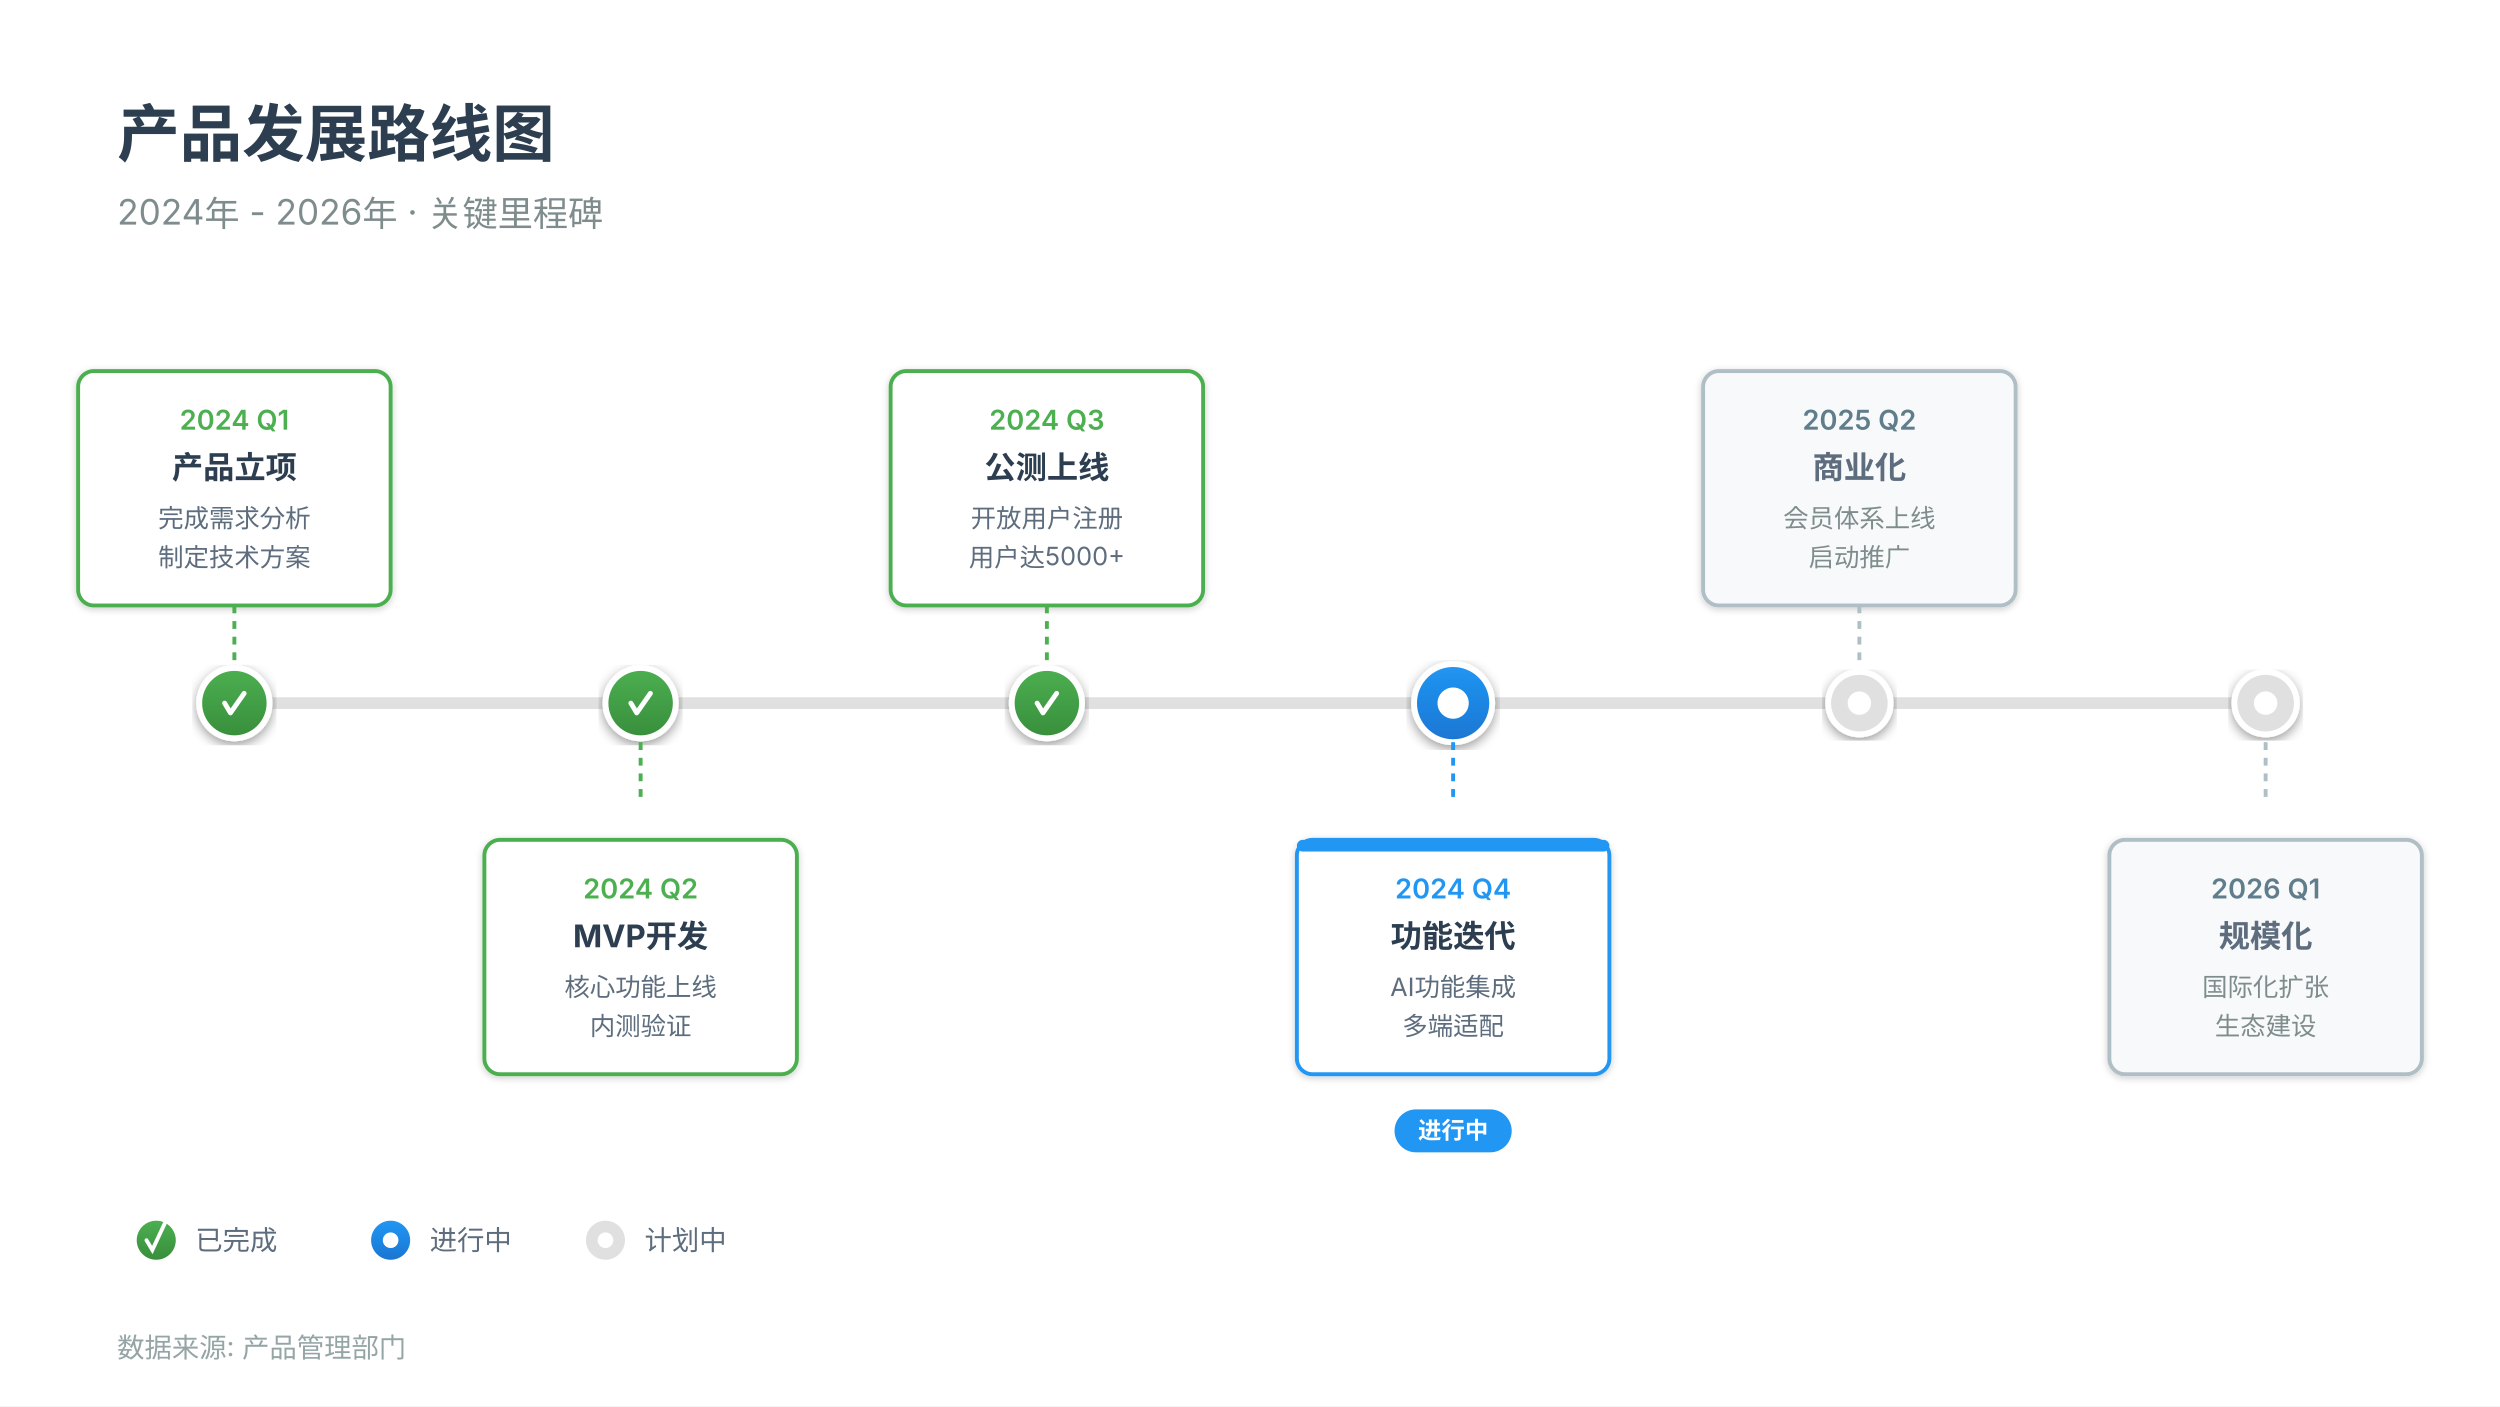
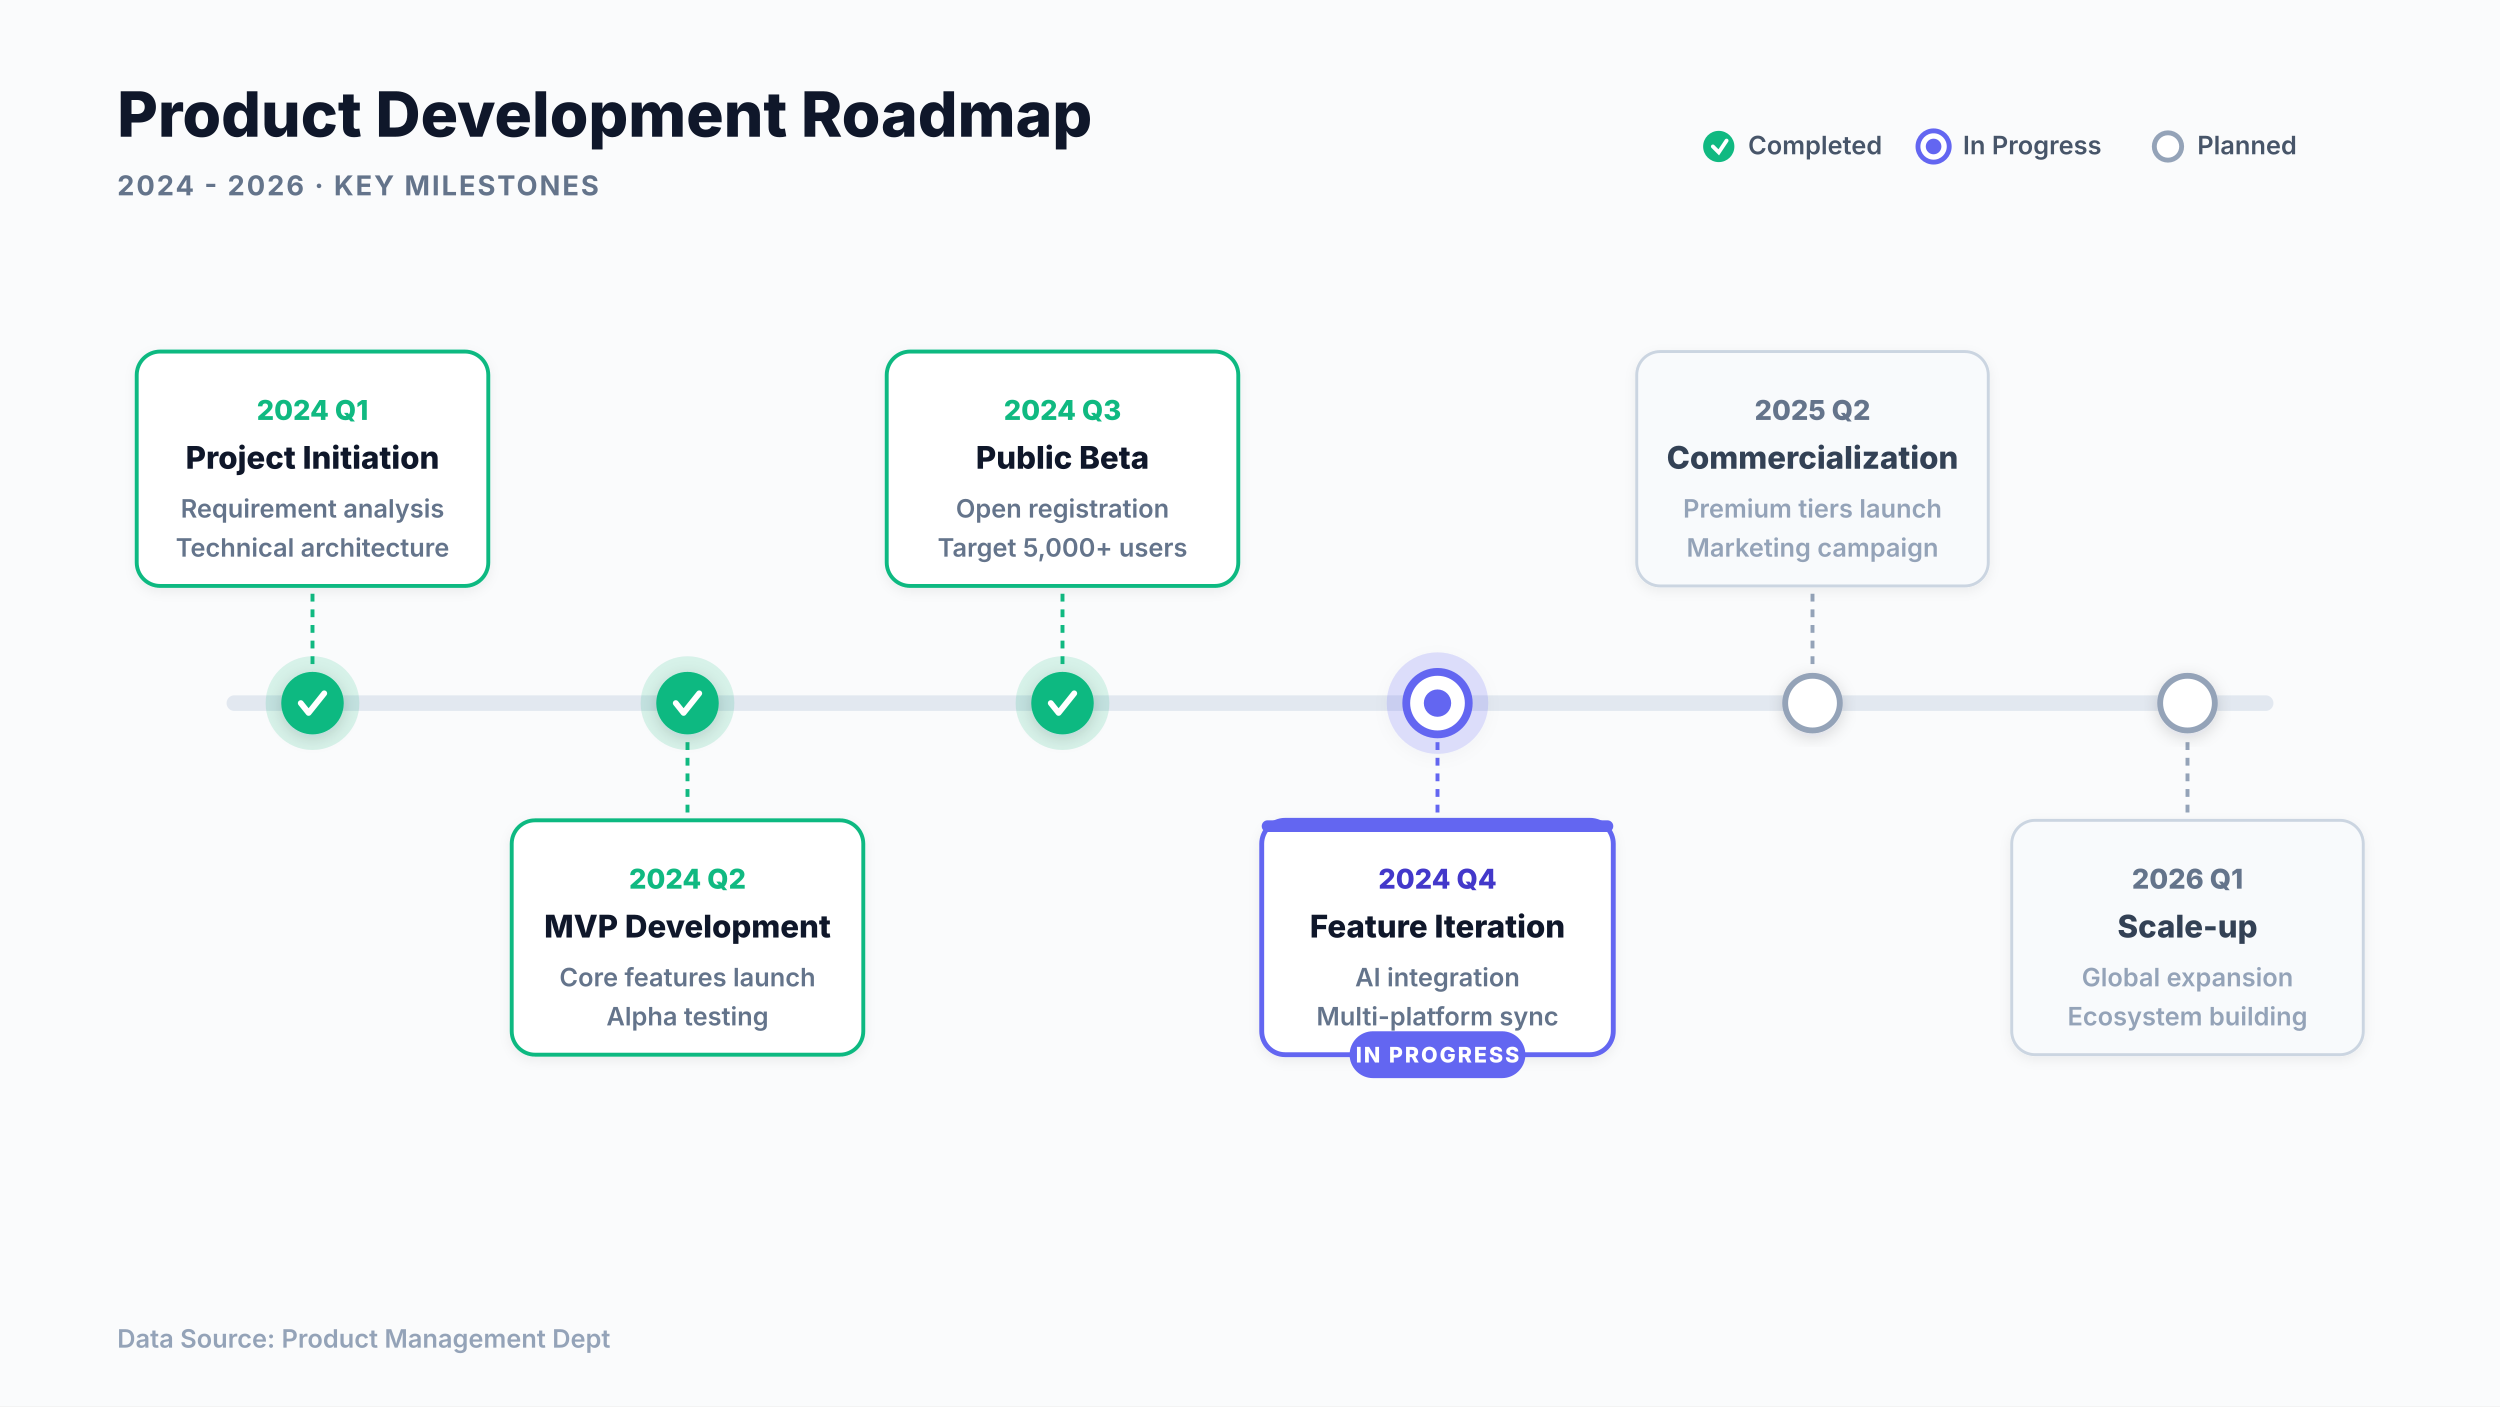
<svg xmlns="http://www.w3.org/2000/svg" viewBox="0 0 1280 720" width="1280" height="720">
  <defs>
-     <linearGradient id="nodeGrad1" x1="0%" y1="0%" x2="0%" y2="100%">
-       <stop offset="0%" style="stop-color:#2196F3;stop-opacity:1" />
-       <stop offset="100%" style="stop-color:#1976D2;stop-opacity:1" />
+     <linearGradient id="trackGrad" x1="0%" y1="0%" x2="100%" y2="0%">
+       <stop offset="0%" stop-color="#10B981" />
+       <stop offset="68.8%" stop-color="#10B981" />
+       <stop offset="100%" stop-color="#6366F1" />
    </linearGradient>
-     <linearGradient id="nodeGrad2" x1="0%" y1="0%" x2="0%" y2="100%">
-       <stop offset="0%" style="stop-color:#4CAF50;stop-opacity:1" />
-       <stop offset="100%" style="stop-color:#388E3C;stop-opacity:1" />
-     </linearGradient>
-     <linearGradient id="nodeGrad3" x1="0%" y1="0%" x2="0%" y2="100%">
-       <stop offset="0%" style="stop-color:#9C27B0;stop-opacity:1" />
-       <stop offset="100%" style="stop-color:#7B1FA2;stop-opacity:1" />
-     </linearGradient>
-     <filter id="nodeShadow">
-       <feGaussianBlur in="SourceAlpha" stdDeviation="3" />
-       <feOffset dx="0" dy="2" />
-       <feComponentTransfer>
-         <feFuncA type="linear" slope="0.4" />
-       </feComponentTransfer>
+     <filter id="nodeShadow" x="-30%" y="-30%" width="160%" height="160%">
+       <feGaussianBlur in="SourceAlpha" stdDeviation="4" />
+       <feOffset dx="0" dy="2" result="offsetblur" />
+       <feFlood flood-color="#0F172A" flood-opacity="0.15" result="shadowColor" />
+       <feComposite in="shadowColor" in2="offsetblur" operator="in" result="shadow" />
      <feMerge>
-         <feMergeNode />
+         <feMergeNode in="shadow" />
        <feMergeNode in="SourceGraphic" />
      </feMerge>
    </filter>
-     <filter id="cardShadow">
-       <feGaussianBlur in="SourceAlpha" stdDeviation="2" />
-       <feOffset dx="0" dy="1" />
-       <feComponentTransfer>
-         <feFuncA type="linear" slope="0.2" />
-       </feComponentTransfer>
+     <filter id="cardShadow" x="-10%" y="-10%" width="120%" height="120%">
+       <feGaussianBlur in="SourceAlpha" stdDeviation="3" />
+       <feOffset dx="0" dy="2" result="offsetblur" />
+       <feFlood flood-color="#0F172A" flood-opacity="0.06" result="shadowColor" />
+       <feComposite in="shadowColor" in2="offsetblur" operator="in" result="shadow" />
      <feMerge>
-         <feMergeNode />
+         <feMergeNode in="shadow" />
        <feMergeNode in="SourceGraphic" />
      </feMerge>
    </filter>
  </defs>
-   <rect width="1280" height="720" fill="#FFFFFF" />
-   <text x="60" y="80" font-family="-apple-system, BlinkMacSystemFont, 'Segoe UI', sans-serif" font-size="32" font-weight="bold" fill="#2C3E50">
-     <tspan>产品发展路线图</tspan>
-   </text>
-   <text x="60" y="115" font-family="-apple-system, BlinkMacSystemFont, 'Segoe UI', sans-serif" font-size="18" fill="#7F8C8D">
-     <tspan>2024年 - 2026年 · 关键里程碑</tspan>
-   </text>
-   <g id="timeline">
-     <line x1="120" y1="360" x2="1160" y2="360" stroke="#E0E0E0" stroke-width="6" stroke-linecap="round" />
-     <defs>
-       <linearGradient id="progressGrad" x1="0%" y1="0%" x2="100%" y2="0%">
-         <stop offset="0%" style="stop-color:#2196F3;stop-opacity:1" />
-         <stop offset="100%" style="stop-color:#4CAF50;stop-opacity:1" />
-       </linearGradient>
-     </defs>
-     <line x1="120" y1="360" x2="640" y2="360" stroke="url(#progressGrad)" stroke-width="6" stroke-linecap="round" />
-     <g id="milestone1">
-       <circle cx="120" cy="360" r="18" fill="url(#nodeGrad2)" stroke="#FFFFFF" stroke-width="3" filter="url(#nodeShadow)" />
-       <path d="M 115,360 L 118,365 L 125,355" stroke="#FFFFFF" stroke-width="2.5" fill="none" stroke-linecap="round" stroke-linejoin="round" />
-       <rect x="40" y="190" width="160" height="120" rx="8" fill="#FFFFFF" stroke="#4CAF50" stroke-width="2" filter="url(#cardShadow)" />
-       <text x="120" y="220" font-family="-apple-system, BlinkMacSystemFont, 'Segoe UI', sans-serif" font-size="14" font-weight="600" fill="#4CAF50" text-anchor="middle">
-         <tspan>2024 Q1</tspan>
-       </text>
-       <text x="120" y="245" font-family="-apple-system, BlinkMacSystemFont, 'Segoe UI', sans-serif" font-size="16" font-weight="bold" fill="#2C3E50" text-anchor="middle">
-         <tspan>产品立项</tspan>
-       </text>
-       <text x="120" y="270" font-family="-apple-system, BlinkMacSystemFont, 'Segoe UI', sans-serif" font-size="13" fill="#5D6D7E" text-anchor="middle">
-         <tspan>完成需求分析</tspan>
-       </text>
-       <text x="120" y="290" font-family="-apple-system, BlinkMacSystemFont, 'Segoe UI', sans-serif" font-size="13" fill="#5D6D7E" text-anchor="middle">
-         <tspan>制定技术方案</tspan>
-       </text>
-       <line x1="120" y1="310" x2="120" y2="340" stroke="#4CAF50" stroke-width="2" stroke-dasharray="4,4" />
-     </g>
-     <g id="milestone2">
-       <circle cx="328" cy="360" r="18" fill="url(#nodeGrad2)" stroke="#FFFFFF" stroke-width="3" filter="url(#nodeShadow)" />
-       <path d="M 323,360 L 326,365 L 333,355" stroke="#FFFFFF" stroke-width="2.5" fill="none" stroke-linecap="round" stroke-linejoin="round" />
-       <rect x="248" y="430" width="160" height="120" rx="8" fill="#FFFFFF" stroke="#4CAF50" stroke-width="2" filter="url(#cardShadow)" />
-       <text x="328" y="460" font-family="-apple-system, BlinkMacSystemFont, 'Segoe UI', sans-serif" font-size="14" font-weight="600" fill="#4CAF50" text-anchor="middle">
-         <tspan>2024 Q2</tspan>
-       </text>
-       <text x="328" y="485" font-family="-apple-system, BlinkMacSystemFont, 'Segoe UI', sans-serif" font-size="16" font-weight="bold" fill="#2C3E50" text-anchor="middle">
-         <tspan>MVP开发</tspan>
-       </text>
-       <text x="328" y="510" font-family="-apple-system, BlinkMacSystemFont, 'Segoe UI', sans-serif" font-size="13" fill="#5D6D7E" text-anchor="middle">
-         <tspan>核心功能上线</tspan>
-       </text>
-       <text x="328" y="530" font-family="-apple-system, BlinkMacSystemFont, 'Segoe UI', sans-serif" font-size="13" fill="#5D6D7E" text-anchor="middle">
-         <tspan>内测验证</tspan>
-       </text>
-       <line x1="328" y1="380" x2="328" y2="410" stroke="#4CAF50" stroke-width="2" stroke-dasharray="4,4" />
-     </g>
-     <g id="milestone3">
-       <circle cx="536" cy="360" r="18" fill="url(#nodeGrad2)" stroke="#FFFFFF" stroke-width="3" filter="url(#nodeShadow)" />
-       <path d="M 531,360 L 534,365 L 541,355" stroke="#FFFFFF" stroke-width="2.5" fill="none" stroke-linecap="round" stroke-linejoin="round" />
-       <rect x="456" y="190" width="160" height="120" rx="8" fill="#FFFFFF" stroke="#4CAF50" stroke-width="2" filter="url(#cardShadow)" />
-       <text x="536" y="220" font-family="-apple-system, BlinkMacSystemFont, 'Segoe UI', sans-serif" font-size="14" font-weight="600" fill="#4CAF50" text-anchor="middle">
-         <tspan>2024 Q3</tspan>
-       </text>
-       <text x="536" y="245" font-family="-apple-system, BlinkMacSystemFont, 'Segoe UI', sans-serif" font-size="16" font-weight="bold" fill="#2C3E50" text-anchor="middle">
-         <tspan>公测上线</tspan>
-       </text>
-       <text x="536" y="270" font-family="-apple-system, BlinkMacSystemFont, 'Segoe UI', sans-serif" font-size="13" fill="#5D6D7E" text-anchor="middle">
-         <tspan>开放用户注册</tspan>
-       </text>
-       <text x="536" y="290" font-family="-apple-system, BlinkMacSystemFont, 'Segoe UI', sans-serif" font-size="13" fill="#5D6D7E" text-anchor="middle">
-         <tspan>用户达5000+</tspan>
-       </text>
-       <line x1="536" y1="310" x2="536" y2="340" stroke="#4CAF50" stroke-width="2" stroke-dasharray="4,4" />
-     </g>
-     <g id="milestone4">
-       <circle cx="744" cy="360" r="20" fill="url(#nodeGrad1)" stroke="#FFFFFF" stroke-width="3" filter="url(#nodeShadow)" />
-       <circle cx="744" cy="360" r="8" fill="#FFFFFF" />
-       <rect x="664" y="430" width="160" height="120" rx="8" fill="#FFFFFF" stroke="#2196F3" stroke-width="2" filter="url(#cardShadow)" />
-       <rect x="664" y="430" width="160" height="6" rx="3" fill="#2196F3" />
-       <text x="744" y="460" font-family="-apple-system, BlinkMacSystemFont, 'Segoe UI', sans-serif" font-size="14" font-weight="600" fill="#2196F3" text-anchor="middle">
-         <tspan>2024 Q4</tspan>
-       </text>
-       <text x="744" y="485" font-family="-apple-system, BlinkMacSystemFont, 'Segoe UI', sans-serif" font-size="16" font-weight="bold" fill="#2C3E50" text-anchor="middle">
-         <tspan>功能迭代</tspan>
-       </text>
-       <text x="744" y="510" font-family="-apple-system, BlinkMacSystemFont, 'Segoe UI', sans-serif" font-size="13" fill="#5D6D7E" text-anchor="middle">
-         <tspan>AI功能集成</tspan>
-       </text>
-       <text x="744" y="530" font-family="-apple-system, BlinkMacSystemFont, 'Segoe UI', sans-serif" font-size="13" fill="#5D6D7E" text-anchor="middle">
-         <tspan>多端适配</tspan>
-       </text>
-       <line x1="744" y1="380" x2="744" y2="410" stroke="#2196F3" stroke-width="2" stroke-dasharray="4,4" />
-       <rect x="714" y="568" width="60" height="22" rx="11" fill="#2196F3" />
-       <text x="744" y="583" font-family="-apple-system, BlinkMacSystemFont, 'Segoe UI', sans-serif" font-size="12" font-weight="600" fill="#FFFFFF" text-anchor="middle">
-         <tspan>进行中</tspan>
-       </text>
-     </g>
-     <g id="milestone5">
-       <circle cx="952" cy="360" r="16" fill="#E0E0E0" stroke="#FFFFFF" stroke-width="3" filter="url(#nodeShadow)" />
-       <circle cx="952" cy="360" r="6" fill="#FFFFFF" />
-       <rect x="872" y="190" width="160" height="120" rx="8" fill="#F8F9FA" stroke="#B0BEC5" stroke-width="2" filter="url(#cardShadow)" />
-       <text x="952" y="220" font-family="-apple-system, BlinkMacSystemFont, 'Segoe UI', sans-serif" font-size="14" font-weight="600" fill="#607D8B" text-anchor="middle">
-         <tspan>2025 Q2</tspan>
-       </text>
-       <text x="952" y="245" font-family="-apple-system, BlinkMacSystemFont, 'Segoe UI', sans-serif" font-size="16" font-weight="bold" fill="#5D6D7E" text-anchor="middle">
-         <tspan>商业化</tspan>
-       </text>
-       <text x="952" y="270" font-family="-apple-system, BlinkMacSystemFont, 'Segoe UI', sans-serif" font-size="13" fill="#7F8C8D" text-anchor="middle">
-         <tspan>会员体系上线</tspan>
-       </text>
-       <text x="952" y="290" font-family="-apple-system, BlinkMacSystemFont, 'Segoe UI', sans-serif" font-size="13" fill="#7F8C8D" text-anchor="middle">
-         <tspan>启动推广</tspan>
-       </text>
-       <line x1="952" y1="310" x2="952" y2="340" stroke="#B0BEC5" stroke-width="2" stroke-dasharray="4,4" />
-     </g>
-     <g id="milestone6">
-       <circle cx="1160" cy="360" r="16" fill="#E0E0E0" stroke="#FFFFFF" stroke-width="3" filter="url(#nodeShadow)" />
-       <circle cx="1160" cy="360" r="6" fill="#FFFFFF" />
-       <rect x="1080" y="430" width="160" height="120" rx="8" fill="#F8F9FA" stroke="#B0BEC5" stroke-width="2" filter="url(#cardShadow)" />
-       <text x="1160" y="460" font-family="-apple-system, BlinkMacSystemFont, 'Segoe UI', sans-serif" font-size="14" font-weight="600" fill="#607D8B" text-anchor="middle">
-         <tspan>2026 Q1</tspan>
-       </text>
-       <text x="1160" y="485" font-family="-apple-system, BlinkMacSystemFont, 'Segoe UI', sans-serif" font-size="16" font-weight="bold" fill="#5D6D7E" text-anchor="middle">
-         <tspan>规模化</tspan>
-       </text>
-       <text x="1160" y="510" font-family="-apple-system, BlinkMacSystemFont, 'Segoe UI', sans-serif" font-size="13" fill="#7F8C8D" text-anchor="middle">
-         <tspan>国际化扩张</tspan>
-       </text>
-       <text x="1160" y="530" font-family="-apple-system, BlinkMacSystemFont, 'Segoe UI', sans-serif" font-size="13" fill="#7F8C8D" text-anchor="middle">
-         <tspan>生态建设</tspan>
-       </text>
-       <line x1="1160" y1="380" x2="1160" y2="410" stroke="#B0BEC5" stroke-width="2" stroke-dasharray="4,4" />
-     </g>
+   <rect width="1280" height="720" fill="#FAFBFC" />
+   <text x="60" y="70" font-family="-apple-system, BlinkMacSystemFont, 'Segoe UI', sans-serif" font-size="32" font-weight="800" fill="#0F172A">Product Development Roadmap</text>
+   <text x="60" y="100" font-family="-apple-system, BlinkMacSystemFont, 'Segoe UI', sans-serif" font-size="14" font-weight="700" fill="#64748B" letter-spacing="1">2024 - 2026 · KEY MILESTONES</text>
+   <g transform="translate(880, 65)">
+     <circle cx="0" cy="10" r="8" fill="#10B981" />
+     <path d="M -3,10 L 0,13 L 4,7" stroke="#FFFFFF" stroke-width="2" fill="none" stroke-linecap="round" />
+     <text x="15" y="14" font-family="-apple-system, BlinkMacSystemFont, 'Segoe UI', sans-serif" font-size="13" font-weight="600" fill="#475569">Completed</text>
+     <circle cx="110" cy="10" r="8" fill="#FFFFFF" stroke="#6366F1" stroke-width="2.5" />
+     <circle cx="110" cy="10" r="4" fill="#6366F1" />
+     <text x="125" y="14" font-family="-apple-system, BlinkMacSystemFont, 'Segoe UI', sans-serif" font-size="13" font-weight="600" fill="#475569">In Progress</text>
+     <circle cx="230" cy="10" r="7" fill="#FFFFFF" stroke="#94A3B8" stroke-width="2.5" />
+     <text x="245" y="14" font-family="-apple-system, BlinkMacSystemFont, 'Segoe UI', sans-serif" font-size="13" font-weight="600" fill="#475569">Planned</text>
  </g>
-   <g id="legend">
-     <circle cx="80" cy="635" r="10" fill="url(#nodeGrad2)" />
-     <path d="M 75,635 L 78,640 L 85,625" stroke="#FFFFFF" stroke-width="2" fill="none" stroke-linecap="round" />
-     <text x="100" y="640" font-family="-apple-system, BlinkMacSystemFont, 'Segoe UI', sans-serif" font-size="14" fill="#5D6D7E">
-       <tspan>已完成</tspan>
-     </text>
-     <circle cx="200" cy="635" r="10" fill="url(#nodeGrad1)" />
-     <circle cx="200" cy="635" r="4" fill="#FFFFFF" />
-     <text x="220" y="640" font-family="-apple-system, BlinkMacSystemFont, 'Segoe UI', sans-serif" font-size="14" fill="#5D6D7E">
-       <tspan>进行中</tspan>
-     </text>
-     <circle cx="310" cy="635" r="10" fill="#E0E0E0" />
-     <circle cx="310" cy="635" r="4" fill="#FFFFFF" />
-     <text x="330" y="640" font-family="-apple-system, BlinkMacSystemFont, 'Segoe UI', sans-serif" font-size="14" fill="#5D6D7E">
-       <tspan>计划中</tspan>
-     </text>
+   <g id="timelineTrack">
+     <line x1="120" y1="360" x2="1160" y2="360" stroke="#E2E8F0" stroke-width="8" stroke-linecap="round" />
+     <line x1="120" y1="360" x2="736" y2="360" stroke="url(#trackGrad)" stroke-width="8" stroke-linecap="round" />
  </g>
-   <text x="60" y="695" font-family="-apple-system, BlinkMacSystemFont, 'Segoe UI', sans-serif" font-size="14" fill="#95A5A6">
-     <tspan>数据来源: 产品管理部门</tspan>
-   </text>
+   <line x1="160" y1="304" x2="160" y2="340" stroke="#10B981" stroke-width="2" stroke-dasharray="4,4" />
+   <g>
+     <circle cx="160" cy="360" r="24" fill="#10B981" opacity="0.15" />
+     <circle cx="160" cy="360" r="16" fill="#10B981" filter="url(#nodeShadow)" />
+     <path d="M 154,360 L 158,365 L 166,355" stroke="#FFFFFF" stroke-width="3" fill="none" stroke-linecap="round" stroke-linejoin="round" />
+   </g>
+   <line x1="352" y1="380" x2="352" y2="416" stroke="#10B981" stroke-width="2" stroke-dasharray="4,4" />
+   <g>
+     <circle cx="352" cy="360" r="24" fill="#10B981" opacity="0.15" />
+     <circle cx="352" cy="360" r="16" fill="#10B981" filter="url(#nodeShadow)" />
+     <path d="M 346,360 L 350,365 L 358,355" stroke="#FFFFFF" stroke-width="3" fill="none" stroke-linecap="round" stroke-linejoin="round" />
+   </g>
+   <line x1="544" y1="304" x2="544" y2="340" stroke="#10B981" stroke-width="2" stroke-dasharray="4,4" />
+   <g>
+     <circle cx="544" cy="360" r="24" fill="#10B981" opacity="0.15" />
+     <circle cx="544" cy="360" r="16" fill="#10B981" filter="url(#nodeShadow)" />
+     <path d="M 538,360 L 542,365 L 550,355" stroke="#FFFFFF" stroke-width="3" fill="none" stroke-linecap="round" stroke-linejoin="round" />
+   </g>
+   <line x1="736" y1="380" x2="736" y2="416" stroke="#6366F1" stroke-width="2" stroke-dasharray="4,4" />
+   <g>
+     <circle cx="736" cy="360" r="26" fill="#6366F1" opacity="0.2" filter="url(#nodeShadow)" />
+     <circle cx="736" cy="360" r="16" fill="#FFFFFF" stroke="#6366F1" stroke-width="4" />
+     <circle cx="736" cy="360" r="7" fill="#6366F1" />
+   </g>
+   <line x1="928" y1="304" x2="928" y2="340" stroke="#94A3B8" stroke-width="2" stroke-dasharray="4,4" />
+   <g>
+     <circle cx="928" cy="360" r="14" fill="#FFFFFF" stroke="#94A3B8" stroke-width="3" filter="url(#nodeShadow)" />
+   </g>
+   <line x1="1120" y1="380" x2="1120" y2="416" stroke="#94A3B8" stroke-width="2" stroke-dasharray="4,4" />
+   <g>
+     <circle cx="1120" cy="360" r="14" fill="#FFFFFF" stroke="#94A3B8" stroke-width="3" filter="url(#nodeShadow)" />
+   </g>
+   <g id="card1">
+     <rect x="70" y="180" width="180" height="120" rx="12" fill="#FFFFFF" stroke="#10B981" stroke-width="2" filter="url(#cardShadow)" />
+     <text x="160" y="215" font-family="-apple-system, BlinkMacSystemFont, 'Segoe UI', sans-serif" font-size="14" font-weight="800" fill="#10B981" text-anchor="middle">2024 Q1</text>
+     <text x="160" y="240" font-family="-apple-system, BlinkMacSystemFont, 'Segoe UI', sans-serif" font-size="16" font-weight="800" fill="#0F172A" text-anchor="middle">Project Initiation</text>
+     <text x="160" y="265" font-family="-apple-system, BlinkMacSystemFont, 'Segoe UI', sans-serif" font-size="13" font-weight="600" fill="#64748B" text-anchor="middle">Requirement analysis</text>
+     <text x="160" y="285" font-family="-apple-system, BlinkMacSystemFont, 'Segoe UI', sans-serif" font-size="13" font-weight="600" fill="#64748B" text-anchor="middle">Technical architecture</text>
+   </g>
+   <g id="card2">
+     <rect x="262" y="420" width="180" height="120" rx="12" fill="#FFFFFF" stroke="#10B981" stroke-width="2" filter="url(#cardShadow)" />
+     <text x="352" y="455" font-family="-apple-system, BlinkMacSystemFont, 'Segoe UI', sans-serif" font-size="14" font-weight="800" fill="#10B981" text-anchor="middle">2024 Q2</text>
+     <text x="352" y="480" font-family="-apple-system, BlinkMacSystemFont, 'Segoe UI', sans-serif" font-size="16" font-weight="800" fill="#0F172A" text-anchor="middle">MVP Development</text>
+     <text x="352" y="505" font-family="-apple-system, BlinkMacSystemFont, 'Segoe UI', sans-serif" font-size="13" font-weight="600" fill="#64748B" text-anchor="middle">Core features launch</text>
+     <text x="352" y="525" font-family="-apple-system, BlinkMacSystemFont, 'Segoe UI', sans-serif" font-size="13" font-weight="600" fill="#64748B" text-anchor="middle">Alpha testing</text>
+   </g>
+   <g id="card3">
+     <rect x="454" y="180" width="180" height="120" rx="12" fill="#FFFFFF" stroke="#10B981" stroke-width="2" filter="url(#cardShadow)" />
+     <text x="544" y="215" font-family="-apple-system, BlinkMacSystemFont, 'Segoe UI', sans-serif" font-size="14" font-weight="800" fill="#10B981" text-anchor="middle">2024 Q3</text>
+     <text x="544" y="240" font-family="-apple-system, BlinkMacSystemFont, 'Segoe UI', sans-serif" font-size="16" font-weight="800" fill="#0F172A" text-anchor="middle">Public Beta</text>
+     <text x="544" y="265" font-family="-apple-system, BlinkMacSystemFont, 'Segoe UI', sans-serif" font-size="13" font-weight="600" fill="#64748B" text-anchor="middle">Open registration</text>
+     <text x="544" y="285" font-family="-apple-system, BlinkMacSystemFont, 'Segoe UI', sans-serif" font-size="13" font-weight="600" fill="#64748B" text-anchor="middle">Target 5,000+ users</text>
+   </g>
+   <g id="card4">
+     <rect x="646" y="420" width="180" height="120" rx="12" fill="#FFFFFF" stroke="#6366F1" stroke-width="2.5" filter="url(#cardShadow)" />
+     <rect x="646" y="420" width="180" height="6" rx="3" fill="#6366F1" />
+     <text x="736" y="455" font-family="-apple-system, BlinkMacSystemFont, 'Segoe UI', sans-serif" font-size="14" font-weight="800" fill="#4338CA" text-anchor="middle">2024 Q4</text>
+     <text x="736" y="480" font-family="-apple-system, BlinkMacSystemFont, 'Segoe UI', sans-serif" font-size="16" font-weight="800" fill="#0F172A" text-anchor="middle">Feature Iteration</text>
+     <text x="736" y="505" font-family="-apple-system, BlinkMacSystemFont, 'Segoe UI', sans-serif" font-size="13" font-weight="600" fill="#64748B" text-anchor="middle">AI integration</text>
+     <text x="736" y="525" font-family="-apple-system, BlinkMacSystemFont, 'Segoe UI', sans-serif" font-size="13" font-weight="600" fill="#64748B" text-anchor="middle">Multi-platform sync</text>
+     <rect x="691" y="528" width="90" height="24" rx="12" fill="#6366F1" />
+     <text x="736" y="544" font-family="-apple-system, BlinkMacSystemFont, 'Segoe UI', sans-serif" font-size="11" font-weight="800" fill="#FFFFFF" text-anchor="middle" letter-spacing="1">IN PROGRESS</text>
+   </g>
+   <g id="card5">
+     <rect x="838" y="180" width="180" height="120" rx="12" fill="#F8FAFC" stroke="#CBD5E1" stroke-width="1.5" filter="url(#cardShadow)" />
+     <text x="928" y="215" font-family="-apple-system, BlinkMacSystemFont, 'Segoe UI', sans-serif" font-size="14" font-weight="800" fill="#64748B" text-anchor="middle">2025 Q2</text>
+     <text x="928" y="240" font-family="-apple-system, BlinkMacSystemFont, 'Segoe UI', sans-serif" font-size="16" font-weight="800" fill="#334155" text-anchor="middle">Commercialization</text>
+     <text x="928" y="265" font-family="-apple-system, BlinkMacSystemFont, 'Segoe UI', sans-serif" font-size="13" font-weight="600" fill="#94A3B8" text-anchor="middle">Premium tiers launch</text>
+     <text x="928" y="285" font-family="-apple-system, BlinkMacSystemFont, 'Segoe UI', sans-serif" font-size="13" font-weight="600" fill="#94A3B8" text-anchor="middle">Marketing campaign</text>
+   </g>
+   <g id="card6">
+     <rect x="1030" y="420" width="180" height="120" rx="12" fill="#F8FAFC" stroke="#CBD5E1" stroke-width="1.5" filter="url(#cardShadow)" />
+     <text x="1120" y="455" font-family="-apple-system, BlinkMacSystemFont, 'Segoe UI', sans-serif" font-size="14" font-weight="800" fill="#64748B" text-anchor="middle">2026 Q1</text>
+     <text x="1120" y="480" font-family="-apple-system, BlinkMacSystemFont, 'Segoe UI', sans-serif" font-size="16" font-weight="800" fill="#334155" text-anchor="middle">Scale-up</text>
+     <text x="1120" y="505" font-family="-apple-system, BlinkMacSystemFont, 'Segoe UI', sans-serif" font-size="13" font-weight="600" fill="#94A3B8" text-anchor="middle">Global expansion</text>
+     <text x="1120" y="525" font-family="-apple-system, BlinkMacSystemFont, 'Segoe UI', sans-serif" font-size="13" font-weight="600" fill="#94A3B8" text-anchor="middle">Ecosystem building</text>
+   </g>
+   <text x="60" y="690" font-family="-apple-system, BlinkMacSystemFont, 'Segoe UI', sans-serif" font-size="13" font-weight="600" fill="#94A3B8">Data Source: Product Management Dept</text>
</svg>
